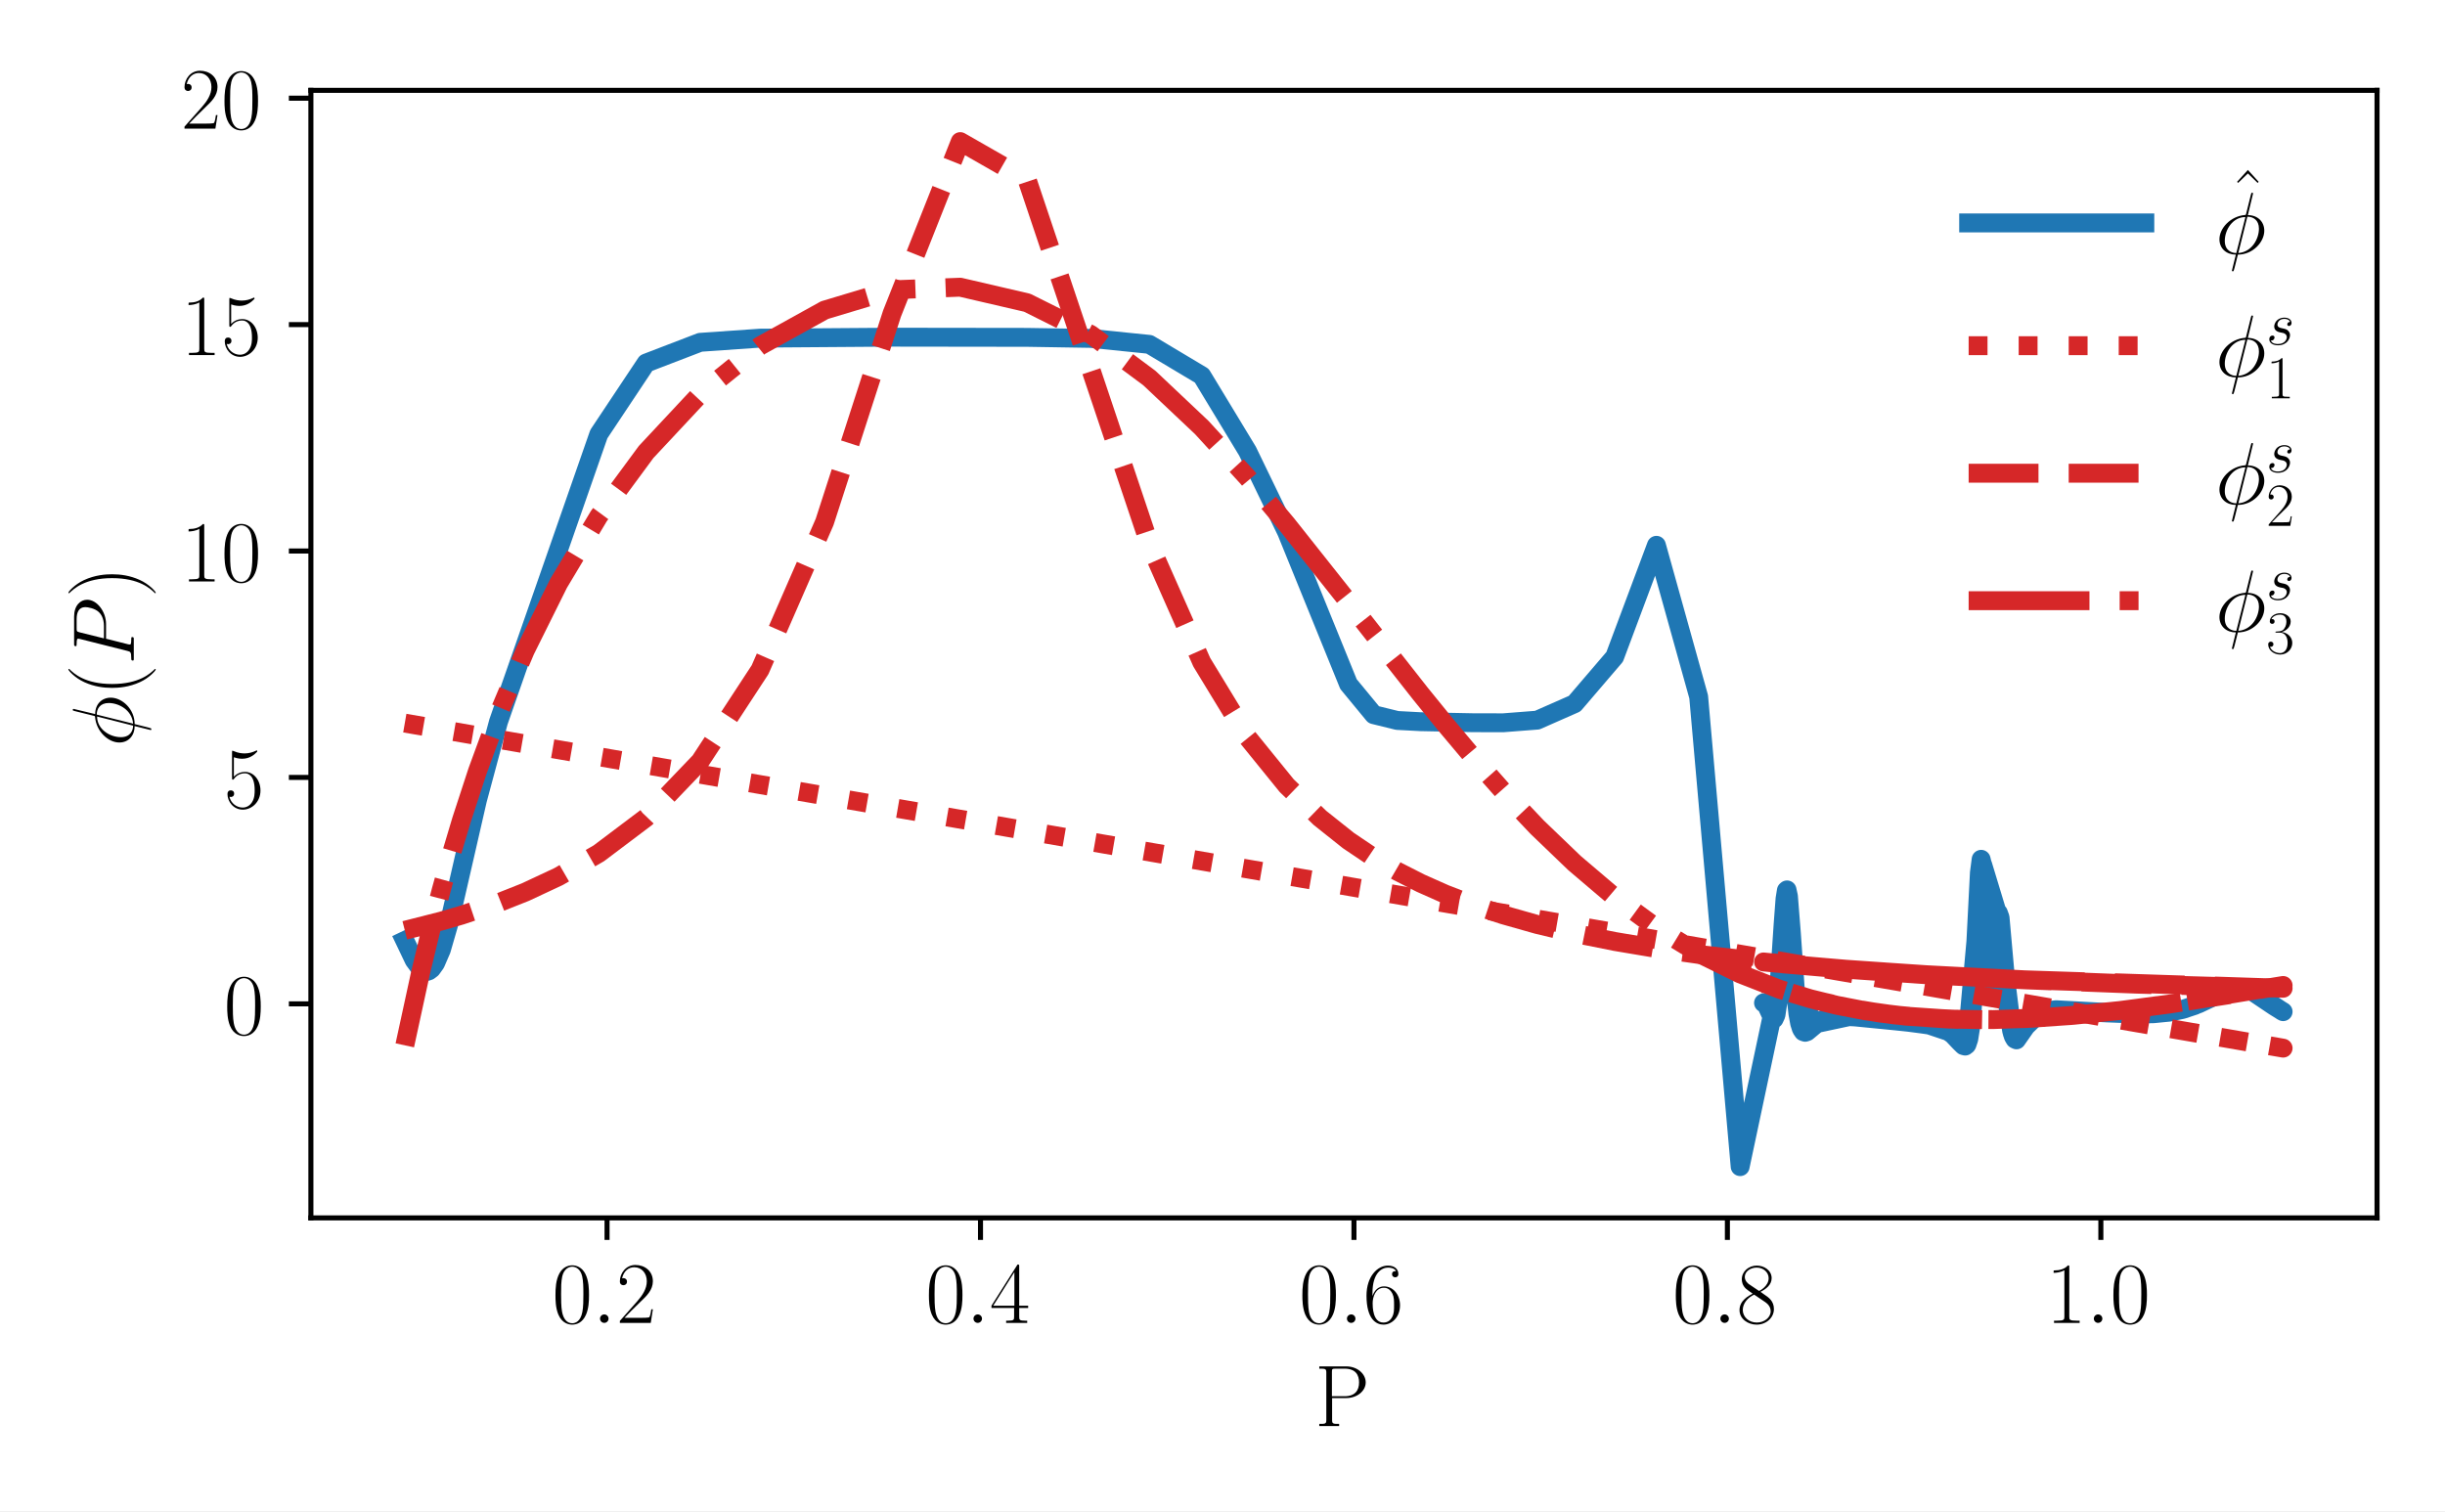
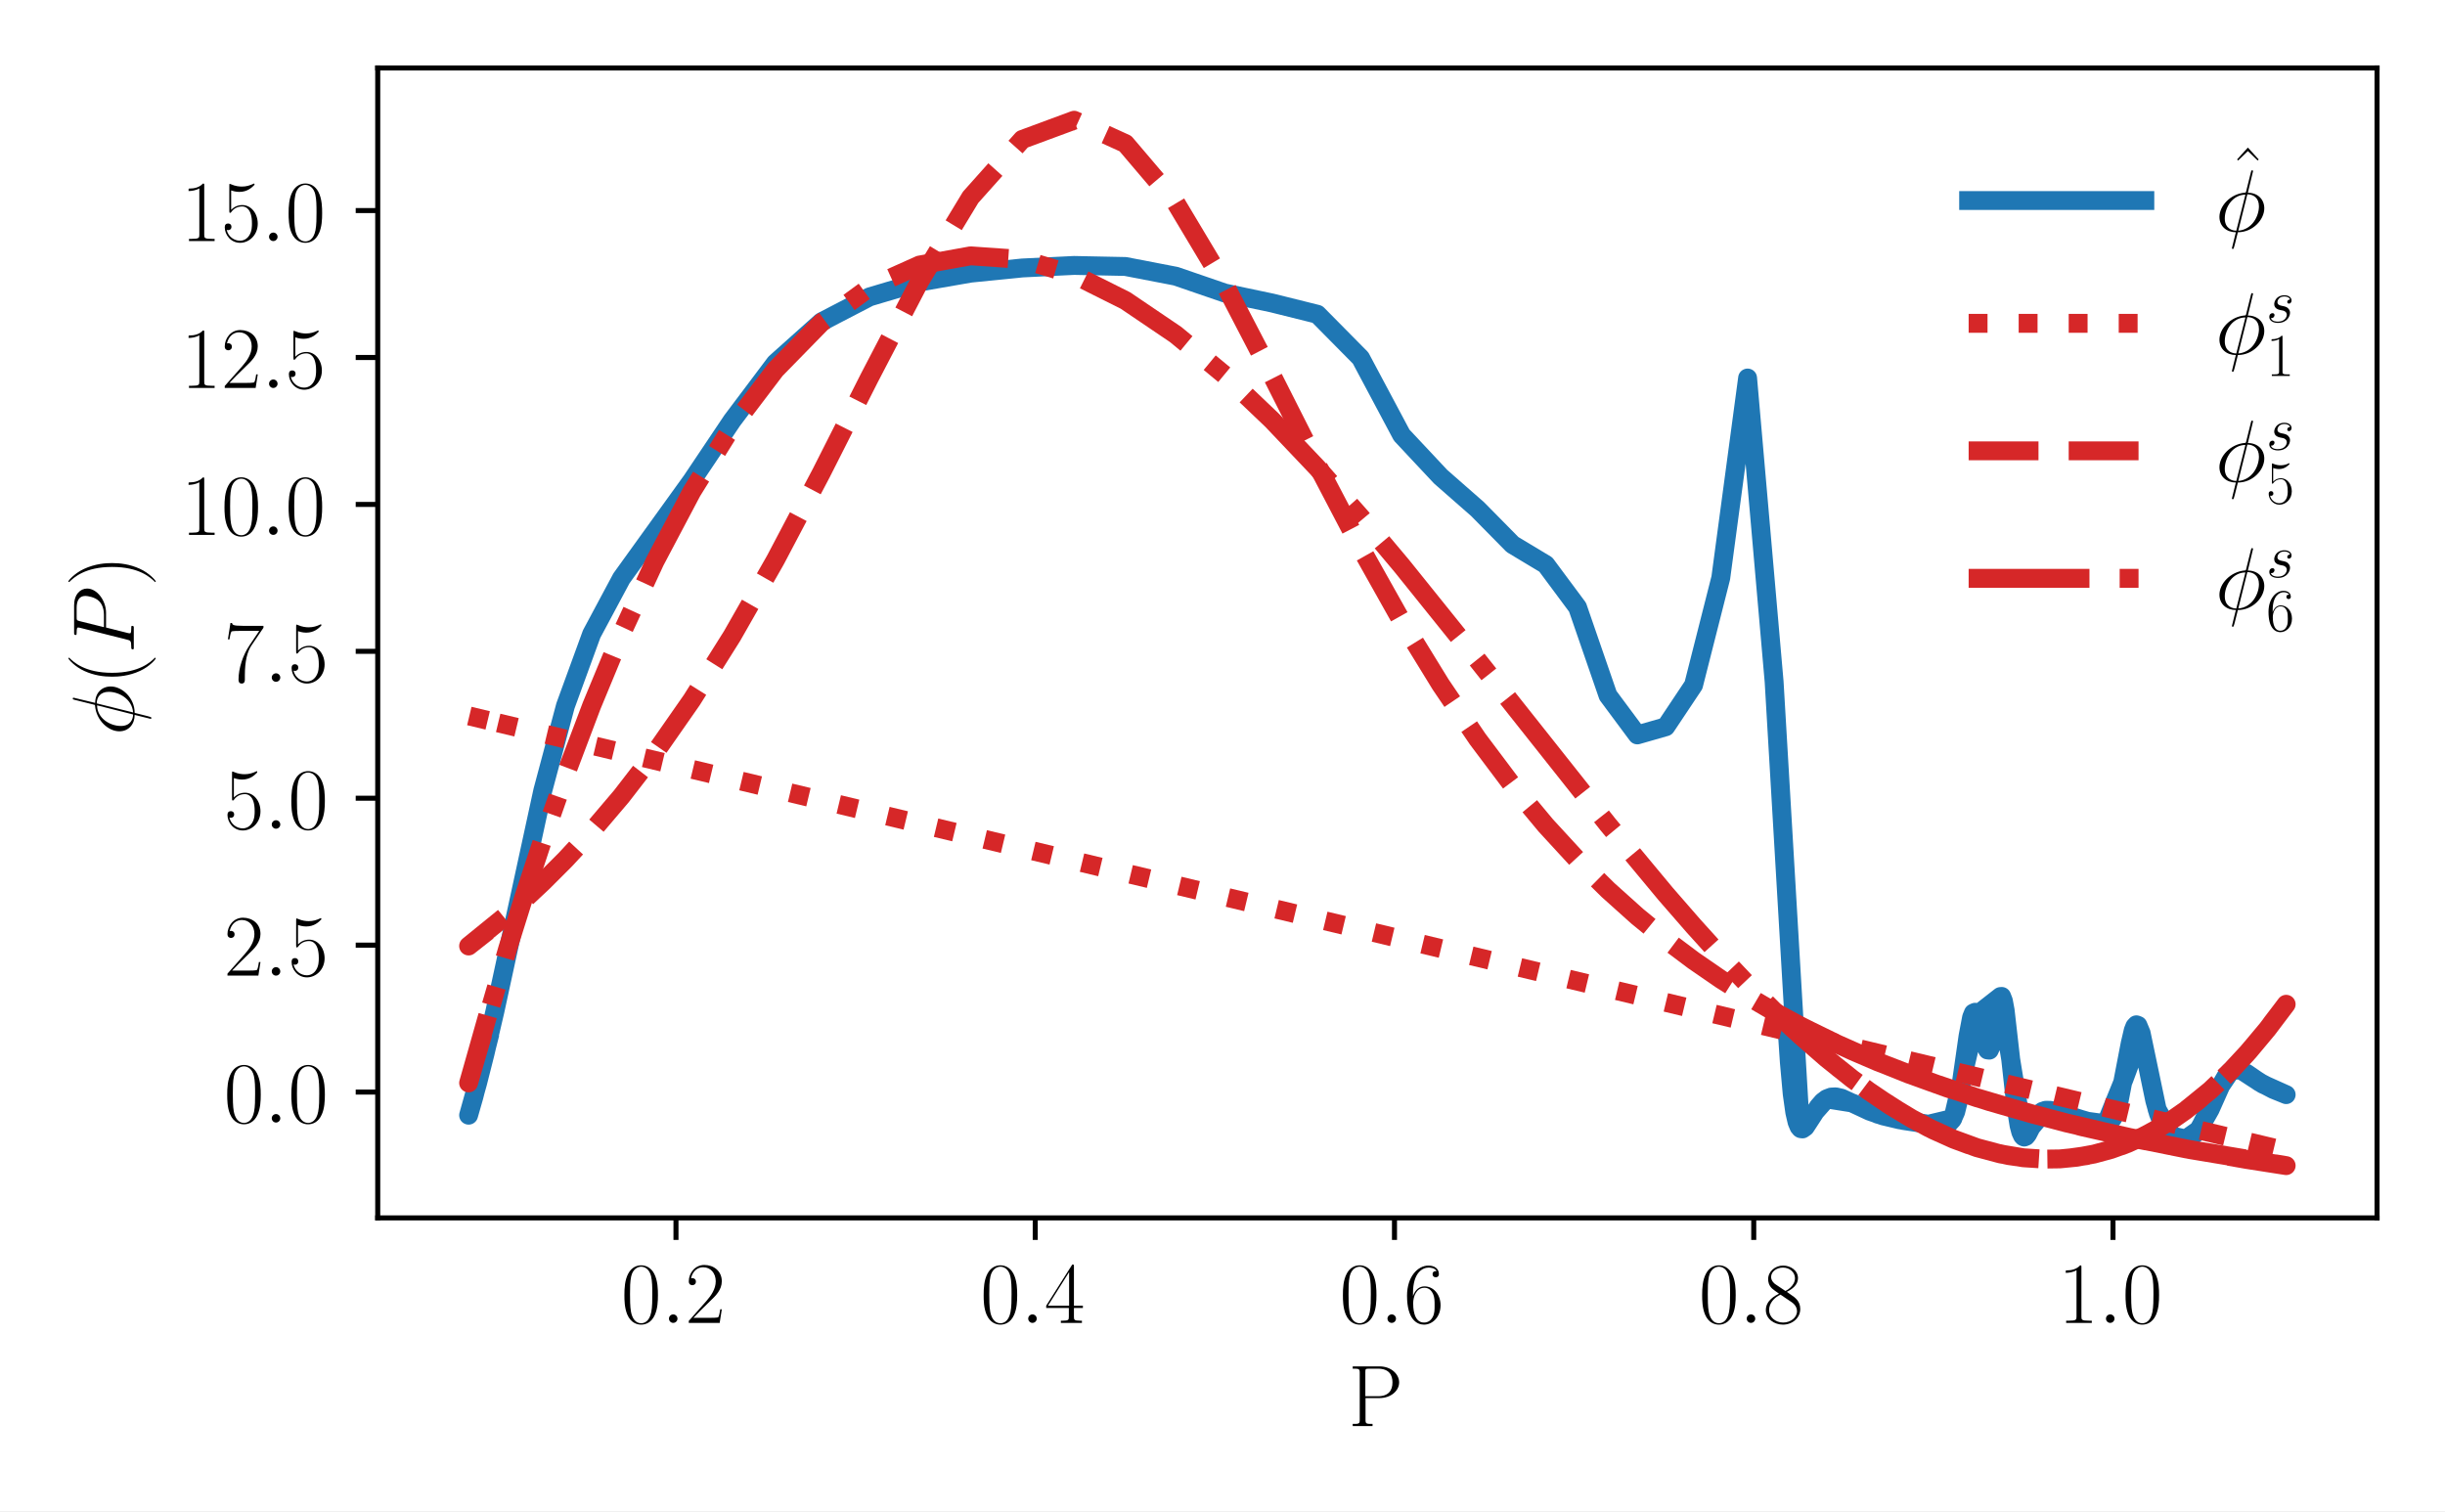
<svg xmlns="http://www.w3.org/2000/svg" xmlns:xlink="http://www.w3.org/1999/xlink" width="388.543pt" height="240.133pt" viewBox="0 0 388.543 240.133" version="1.1">
  <defs>
    <style type="text/css">*{stroke-linejoin: round; stroke-linecap: butt}</style>
  </defs>
  <g id="figure_1">
    <g id="patch_1">
      <path d="M 0 240.133  L 388.543 240.133  L 388.543 0  L 0 0  z " style="fill: #ffffff" />
    </g>
    <g id="axes_1">
      <g id="patch_2">
-         <path d="M 49.405 193.537  L 377.743 193.537  L 377.743 14.357  L 49.405 14.357  z " style="fill: #ffffff" />
+         <path d="M 60.027 193.537  L 377.743 193.537  L 377.743 10.8  L 60.027 10.8  z " style="fill: #ffffff" />
      </g>
      <g id="matplotlib.axis_1">
        <g id="xtick_1">
          <g id="line2d_1">
            <defs>
-               <path id="m8e8a5b6ba3" d="M 0 0  L 0 3.5  " style="stroke: #000000; stroke-width: 0.8" />
-             </defs>
-             <g>
-               <use xlink:href="#m8e8a5b6ba3" x="96.468" y="193.537" style="stroke: #000000; stroke-width: 0.8" />
+               <path id="m6911bd516a" d="M 0 0  L 0 3.5  " style="stroke: #000000; stroke-width: 0.8" />
+             </defs>
+             <g>
+               <use xlink:href="#m6911bd516a" x="107.422" y="193.537" style="stroke: #000000; stroke-width: 0.8" />
            </g>
          </g>
          <g id="text_1">
-             <g transform="translate(87.74264 210.2228) scale(0.14 -0.14)">
+             <g transform="translate(98.69643 210.2228) scale(0.14 -0.14)">
              <defs>
                <path id="CMR17-30" d="M 2688 2025  C 2688 2416 2682 3080 2413 3591  C 2176 4039 1798 4198 1466 4198  C 1158 4198 768 4058 525 3597  C 269 3118 243 2524 243 2025  C 243 1661 250 1106 448 619  C 723 -39 1216 -128 1466 -128  C 1760 -128 2208 -7 2470 600  C 2662 1042 2688 1559 2688 2025  z M 1466 -26  C 1056 -26 813 325 723 812  C 653 1188 653 1738 653 2096  C 653 2588 653 2997 736 3387  C 858 3929 1216 4096 1466 4096  C 1728 4096 2067 3923 2189 3400  C 2272 3036 2278 2607 2278 2096  C 2278 1680 2278 1169 2202 792  C 2067 95 1690 -26 1466 -26  z " transform="scale(0.015625)" />
                <path id="CMMI12-3a" d="M 1178 307  C 1178 492 1024 619 870 619  C 685 619 557 466 557 313  C 557 128 710 0 864 0  C 1050 0 1178 153 1178 307  z " transform="scale(0.015625)" />
                <path id="CMR17-32" d="M 2669 989  L 2554 989  C 2490 536 2438 459 2413 420  C 2381 369 1920 369 1830 369  L 602 369  C 832 619 1280 1072 1824 1597  C 2214 1967 2669 2402 2669 3035  C 2669 3790 2067 4224 1395 4224  C 691 4224 262 3604 262 3030  C 262 2780 448 2748 525 2748  C 589 2748 781 2787 781 3010  C 781 3207 614 3264 525 3264  C 486 3264 448 3258 422 3245  C 544 3790 915 4058 1306 4058  C 1862 4058 2227 3617 2227 3035  C 2227 2479 1901 2000 1536 1584  L 262 146  L 262 0  L 2515 0  L 2669 989  z " transform="scale(0.015625)" />
              </defs>
              <use xlink:href="#CMR17-30" transform="scale(0.996264)" />
              <use xlink:href="#CMMI12-3a" transform="translate(45.69048 0) scale(0.996264)" />
              <use xlink:href="#CMR17-32" transform="translate(72.78765 0) scale(0.996264)" />
            </g>
          </g>
        </g>
        <g id="xtick_2">
          <g id="line2d_2">
            <g>
-               <use xlink:href="#m8e8a5b6ba3" x="155.814" y="193.537" style="stroke: #000000; stroke-width: 0.8" />
+               <use xlink:href="#m6911bd516a" x="164.512" y="193.537" style="stroke: #000000; stroke-width: 0.8" />
            </g>
          </g>
          <g id="text_2">
-             <g transform="translate(147.089 210.2228) scale(0.14 -0.14)">
+             <g transform="translate(155.7865 210.2228) scale(0.14 -0.14)">
              <defs>
                <path id="CMR17-34" d="M 2150 4122  C 2150 4256 2144 4256 2029 4256  L 128 1254  L 128 1088  L 1779 1088  L 1779 457  C 1779 224 1766 160 1318 160  L 1197 160  L 1197 0  C 1402 0 1747 0 1965 0  C 2182 0 2528 0 2733 0  L 2733 160  L 2611 160  C 2163 160 2150 224 2150 457  L 2150 1088  L 2803 1088  L 2803 1254  L 2150 1254  L 2150 4122  z M 1798 3703  L 1798 1254  L 256 1254  L 1798 3703  z " transform="scale(0.015625)" />
              </defs>
              <use xlink:href="#CMR17-30" transform="scale(0.996264)" />
              <use xlink:href="#CMMI12-3a" transform="translate(45.69048 0) scale(0.996264)" />
              <use xlink:href="#CMR17-34" transform="translate(72.78765 0) scale(0.996264)" />
            </g>
          </g>
        </g>
        <g id="xtick_3">
          <g id="line2d_3">
            <g>
-               <use xlink:href="#m8e8a5b6ba3" x="215.161" y="193.537" style="stroke: #000000; stroke-width: 0.8" />
+               <use xlink:href="#m6911bd516a" x="221.602" y="193.537" style="stroke: #000000; stroke-width: 0.8" />
            </g>
          </g>
          <g id="text_3">
-             <g transform="translate(206.4354 210.2228) scale(0.14 -0.14)">
+             <g transform="translate(212.8765 210.2228) scale(0.14 -0.14)">
              <defs>
                <path id="CMR17-36" d="M 678 2176  C 678 3690 1395 4032 1811 4032  C 1946 4032 2272 4009 2400 3776  C 2298 3776 2106 3776 2106 3553  C 2106 3381 2246 3323 2336 3323  C 2394 3323 2566 3348 2566 3560  C 2566 3954 2246 4179 1805 4179  C 1043 4179 243 3390 243 1984  C 243 253 966 -128 1478 -128  C 2099 -128 2688 427 2688 1283  C 2688 2081 2170 2662 1517 2662  C 1126 2662 838 2407 678 1960  L 678 2176  z M 1478 25  C 691 25 691 1200 691 1436  C 691 1896 909 2560 1504 2560  C 1613 2560 1926 2560 2138 2120  C 2253 1870 2253 1609 2253 1289  C 2253 944 2253 690 2118 434  C 1978 171 1773 25 1478 25  z " transform="scale(0.015625)" />
              </defs>
              <use xlink:href="#CMR17-30" transform="scale(0.996264)" />
              <use xlink:href="#CMMI12-3a" transform="translate(45.69048 0) scale(0.996264)" />
              <use xlink:href="#CMR17-36" transform="translate(72.78765 0) scale(0.996264)" />
            </g>
          </g>
        </g>
        <g id="xtick_4">
          <g id="line2d_4">
            <g>
-               <use xlink:href="#m8e8a5b6ba3" x="274.507" y="193.537" style="stroke: #000000; stroke-width: 0.8" />
+               <use xlink:href="#m6911bd516a" x="278.692" y="193.537" style="stroke: #000000; stroke-width: 0.8" />
            </g>
          </g>
          <g id="text_4">
-             <g transform="translate(265.7817 210.2228) scale(0.14 -0.14)">
+             <g transform="translate(269.9665 210.2228) scale(0.14 -0.14)">
              <defs>
                <path id="CMR17-38" d="M 1741 2264  C 2144 2467 2554 2773 2554 3263  C 2554 3841 1990 4179 1472 4179  C 890 4179 378 3759 378 3180  C 378 3021 416 2747 666 2505  C 730 2442 998 2251 1171 2130  C 883 1983 211 1634 211 934  C 211 279 838 -128 1459 -128  C 2144 -128 2720 362 2720 1010  C 2720 1590 2330 1857 2074 2029  L 1741 2264  z M 902 2822  C 851 2854 595 3051 595 3351  C 595 3739 998 4032 1459 4032  C 1965 4032 2336 3676 2336 3262  C 2336 2669 1670 2331 1638 2331  C 1632 2331 1626 2331 1574 2370  L 902 2822  z M 2080 1519  C 2176 1449 2483 1240 2483 851  C 2483 381 2010 25 1472 25  C 890 25 448 438 448 940  C 448 1443 838 1862 1280 2060  L 2080 1519  z " transform="scale(0.015625)" />
              </defs>
              <use xlink:href="#CMR17-30" transform="scale(0.996264)" />
              <use xlink:href="#CMMI12-3a" transform="translate(45.69048 0) scale(0.996264)" />
              <use xlink:href="#CMR17-38" transform="translate(72.78765 0) scale(0.996264)" />
            </g>
          </g>
        </g>
        <g id="xtick_5">
          <g id="line2d_5">
            <g>
-               <use xlink:href="#m8e8a5b6ba3" x="333.853" y="193.537" style="stroke: #000000; stroke-width: 0.8" />
+               <use xlink:href="#m6911bd516a" x="335.782" y="193.537" style="stroke: #000000; stroke-width: 0.8" />
            </g>
          </g>
          <g id="text_5">
-             <g transform="translate(325.1281 210.2228) scale(0.14 -0.14)">
+             <g transform="translate(327.0566 210.2228) scale(0.14 -0.14)">
              <defs>
                <path id="CMR17-31" d="M 1702 4058  C 1702 4192 1696 4192 1606 4192  C 1357 3916 979 3827 621 3827  C 602 3827 570 3827 563 3808  C 557 3795 557 3782 557 3648  C 755 3648 1088 3686 1344 3839  L 1344 461  C 1344 236 1331 160 781 160  L 589 160  L 589 0  C 896 0 1216 0 1523 0  C 1830 0 2150 0 2458 0  L 2458 160  L 2266 160  C 1715 160 1702 230 1702 458  L 1702 4058  z " transform="scale(0.015625)" />
              </defs>
              <use xlink:href="#CMR17-31" transform="scale(0.996264)" />
              <use xlink:href="#CMMI12-3a" transform="translate(45.69048 0) scale(0.996264)" />
              <use xlink:href="#CMR17-30" transform="translate(72.78765 0) scale(0.996264)" />
            </g>
          </g>
        </g>
        <g id="text_6">
-           <g transform="translate(208.9279 226.6207) scale(0.14 -0.14)">
+           <g transform="translate(214.2389 226.6207) scale(0.14 -0.14)">
            <defs>
              <path id="CMR17-50" d="M 1267 2042  L 2291 2042  C 3117 2042 3718 2578 3718 3184  C 3718 3791 3130 4352 2291 4352  L 333 4352  L 333 4186  C 774 4186 845 4186 845 3899  L 845 446  C 845 160 774 160 333 160  L 333 0  C 518 0 858 0 1056 0  C 1254 0 1594 0 1779 0  L 1779 160  C 1338 160 1267 160 1267 446  L 1267 2042  z M 1254 2176  L 1254 3938  C 1254 4155 1267 4186 1523 4186  L 2170 4186  C 2995 4186 3232 3714 3232 3184  C 3232 2604 2950 2176 2170 2176  L 1254 2176  z " transform="scale(0.015625)" />
            </defs>
            <use xlink:href="#CMR17-50" transform="scale(0.996264)" />
          </g>
        </g>
      </g>
      <g id="matplotlib.axis_2">
        <g id="ytick_1">
          <g id="line2d_6">
            <defs>
-               <path id="m8058348aa9" d="M 0 0  L -3.5 0  " style="stroke: #000000; stroke-width: 0.8" />
-             </defs>
-             <g>
-               <use xlink:href="#m8058348aa9" x="49.405" y="159.522" style="stroke: #000000; stroke-width: 0.8" />
+               <path id="m5e7c0985a4" d="M 0 0  L -3.5 0  " style="stroke: #000000; stroke-width: 0.8" />
+             </defs>
+             <g>
+               <use xlink:href="#m5e7c0985a4" x="60.027" y="173.542" style="stroke: #000000; stroke-width: 0.8" />
            </g>
          </g>
          <g id="text_7">
-             <g transform="translate(35.57619 164.3648) scale(0.14 -0.14)">
-               <use xlink:href="#CMR17-30" transform="scale(0.996264)" />
+             <g transform="translate(35.57619 178.3853) scale(0.14 -0.14)">
+               <use xlink:href="#CMR17-30" transform="scale(0.996264)" />
+               <use xlink:href="#CMMI12-3a" transform="translate(45.69048 0) scale(0.996264)" />
+               <use xlink:href="#CMR17-30" transform="translate(72.78765 0) scale(0.996264)" />
            </g>
          </g>
        </g>
        <g id="ytick_2">
          <g id="line2d_7">
            <g>
-               <use xlink:href="#m8058348aa9" x="49.405" y="123.542" style="stroke: #000000; stroke-width: 0.8" />
+               <use xlink:href="#m5e7c0985a4" x="60.027" y="150.196" style="stroke: #000000; stroke-width: 0.8" />
            </g>
          </g>
          <g id="text_8">
-             <g transform="translate(35.57619 128.3852) scale(0.14 -0.14)">
+             <g transform="translate(35.57619 155.0389) scale(0.14 -0.14)">
              <defs>
                <path id="CMR17-35" d="M 730 3692  C 794 3666 1056 3584 1325 3584  C 1920 3584 2246 3911 2432 4100  C 2432 4157 2432 4192 2394 4192  C 2387 4192 2374 4192 2323 4163  C 2099 4058 1837 3973 1517 3973  C 1325 3973 1037 3999 723 4139  C 653 4171 640 4171 634 4171  C 602 4171 595 4164 595 4037  L 595 2203  C 595 2089 595 2057 659 2057  C 691 2057 704 2070 736 2114  C 941 2401 1222 2522 1542 2522  C 1766 2522 2246 2382 2246 1289  C 2246 1085 2246 715 2054 421  C 1894 159 1645 25 1370 25  C 947 25 518 320 403 814  C 429 807 480 795 506 795  C 589 795 749 840 749 1038  C 749 1210 627 1280 506 1280  C 358 1280 262 1190 262 1011  C 262 454 704 -128 1382 -128  C 2042 -128 2669 440 2669 1264  C 2669 2030 2170 2624 1549 2624  C 1222 2624 947 2503 730 2274  L 730 3692  z " transform="scale(0.015625)" />
              </defs>
-               <use xlink:href="#CMR17-35" transform="scale(0.996264)" />
+               <use xlink:href="#CMR17-32" transform="scale(0.996264)" />
+               <use xlink:href="#CMMI12-3a" transform="translate(45.69048 0) scale(0.996264)" />
+               <use xlink:href="#CMR17-35" transform="translate(72.78765 0) scale(0.996264)" />
            </g>
          </g>
        </g>
        <g id="ytick_3">
          <g id="line2d_8">
            <g>
-               <use xlink:href="#m8058348aa9" x="49.405" y="87.563" style="stroke: #000000; stroke-width: 0.8" />
+               <use xlink:href="#m5e7c0985a4" x="60.027" y="126.85" style="stroke: #000000; stroke-width: 0.8" />
            </g>
          </g>
          <g id="text_9">
-             <g transform="translate(28.7477 92.40546) scale(0.14 -0.14)">
+             <g transform="translate(35.57619 131.6925) scale(0.14 -0.14)">
+               <use xlink:href="#CMR17-35" transform="scale(0.996264)" />
+               <use xlink:href="#CMMI12-3a" transform="translate(45.69048 0) scale(0.996264)" />
+               <use xlink:href="#CMR17-30" transform="translate(72.78765 0) scale(0.996264)" />
+             </g>
+           </g>
+         </g>
+         <g id="ytick_4">
+           <g id="line2d_9">
+             <g>
+               <use xlink:href="#m5e7c0985a4" x="60.027" y="103.503" style="stroke: #000000; stroke-width: 0.8" />
+             </g>
+           </g>
+           <g id="text_10">
+             <g transform="translate(35.57619 108.346) scale(0.14 -0.14)">
+               <defs>
+                 <path id="CMR17-37" d="M 2886 3941  L 2886 4081  L 1382 4081  C 634 4081 621 4165 595 4288  L 480 4288  L 294 3094  L 410 3094  C 429 3215 474 3540 550 3661  C 589 3712 1062 3712 1171 3712  L 2579 3712  L 1869 2661  C 1395 1954 1069 999 1069 165  C 1069 89 1069 -128 1299 -128  C 1530 -128 1530 89 1530 171  L 1530 465  C 1530 1508 1709 2196 2003 2636  L 2886 3941  z " transform="scale(0.015625)" />
+               </defs>
+               <use xlink:href="#CMR17-37" transform="scale(0.996264)" />
+               <use xlink:href="#CMMI12-3a" transform="translate(45.69048 0) scale(0.996264)" />
+               <use xlink:href="#CMR17-35" transform="translate(72.78765 0) scale(0.996264)" />
+             </g>
+           </g>
+         </g>
+         <g id="ytick_5">
+           <g id="line2d_10">
+             <g>
+               <use xlink:href="#m5e7c0985a4" x="60.027" y="80.157" style="stroke: #000000; stroke-width: 0.8" />
+             </g>
+           </g>
+           <g id="text_11">
+             <g transform="translate(28.7477 84.99961) scale(0.14 -0.14)">
              <use xlink:href="#CMR17-31" transform="scale(0.996264)" />
              <use xlink:href="#CMR17-30" transform="translate(45.69048 0) scale(0.996264)" />
-             </g>
-           </g>
-         </g>
-         <g id="ytick_4">
-           <g id="line2d_9">
-             <g>
-               <use xlink:href="#m8058348aa9" x="49.405" y="51.583" style="stroke: #000000; stroke-width: 0.8" />
-             </g>
-           </g>
-           <g id="text_10">
-             <g transform="translate(28.7477 56.42577) scale(0.14 -0.14)">
+               <use xlink:href="#CMMI12-3a" transform="translate(91.38095 0) scale(0.996264)" />
+               <use xlink:href="#CMR17-30" transform="translate(118.4781 0) scale(0.996264)" />
+             </g>
+           </g>
+         </g>
+         <g id="ytick_6">
+           <g id="line2d_11">
+             <g>
+               <use xlink:href="#m5e7c0985a4" x="60.027" y="56.81" style="stroke: #000000; stroke-width: 0.8" />
+             </g>
+           </g>
+           <g id="text_12">
+             <g transform="translate(28.7477 61.65317) scale(0.14 -0.14)">
+               <use xlink:href="#CMR17-31" transform="scale(0.996264)" />
+               <use xlink:href="#CMR17-32" transform="translate(45.69048 0) scale(0.996264)" />
+               <use xlink:href="#CMMI12-3a" transform="translate(91.38095 0) scale(0.996264)" />
+               <use xlink:href="#CMR17-35" transform="translate(118.4781 0) scale(0.996264)" />
+             </g>
+           </g>
+         </g>
+         <g id="ytick_7">
+           <g id="line2d_12">
+             <g>
+               <use xlink:href="#m5e7c0985a4" x="60.027" y="33.464" style="stroke: #000000; stroke-width: 0.8" />
+             </g>
+           </g>
+           <g id="text_13">
+             <g transform="translate(28.7477 38.30674) scale(0.14 -0.14)">
              <use xlink:href="#CMR17-31" transform="scale(0.996264)" />
              <use xlink:href="#CMR17-35" transform="translate(45.69048 0) scale(0.996264)" />
-             </g>
-           </g>
-         </g>
-         <g id="ytick_5">
-           <g id="line2d_10">
-             <g>
-               <use xlink:href="#m8058348aa9" x="49.405" y="15.603" style="stroke: #000000; stroke-width: 0.8" />
-             </g>
-           </g>
-           <g id="text_11">
-             <g transform="translate(28.7477 20.44608) scale(0.14 -0.14)">
-               <use xlink:href="#CMR17-32" transform="scale(0.996264)" />
-               <use xlink:href="#CMR17-30" transform="translate(45.69048 0) scale(0.996264)" />
-             </g>
-           </g>
-         </g>
-         <g id="text_12">
-           <g transform="translate(21.26077 118.6493) rotate(-90) scale(0.14 -0.14)">
+               <use xlink:href="#CMMI12-3a" transform="translate(91.38095 0) scale(0.996264)" />
+               <use xlink:href="#CMR17-30" transform="translate(118.4781 0) scale(0.996264)" />
+             </g>
+           </g>
+         </g>
+         <g id="text_14">
+           <g transform="translate(21.26077 116.8707) rotate(-90) scale(0.14 -0.14)">
            <defs>
              <path id="CMMI12-1e" d="M 2752 4390  C 2752 4448 2707 4448 2688 4448  C 2630 4448 2624 4435 2598 4326  L 2253 2939  C 2234 2856 2227 2849 2221 2843  C 2214 2830 2170 2824 2157 2824  C 1107 2734 301 1864 301 1057  C 301 361 832 -64 1498 -64  C 1446 -261 1402 -463 1350 -659  C 1261 -995 1210 -1204 1210 -1229  C 1210 -1241 1210 -1280 1274 -1280  C 1293 -1280 1318 -1280 1331 -1254  C 1344 -1241 1382 -1089 1408 -1008  L 1645 -64  C 2739 -64 3571 854 3571 1680  C 3571 2343 3085 2816 2374 2816  L 2752 4390  z M 2336 2701  C 2758 2701 3181 2463 3181 1828  C 3181 1097 2675 128 1677 50  L 2336 2701  z M 1530 50  C 1216 50 691 220 691 938  C 691 1761 1274 2676 2195 2676  L 1530 50  z " transform="scale(0.015625)" />
              <path id="CMR17-28" d="M 1958 -1561  C 1958 -1555 1958 -1542 1939 -1523  C 1645 -1224 858 -407 858 1581  C 858 3569 1632 4379 1946 4697  C 1946 4704 1958 4717 1958 4736  C 1958 4755 1939 4768 1914 4768  C 1843 4768 1299 4296 986 3594  C 666 2887 576 2199 576 1588  C 576 1128 621 351 1005 -471  C 1312 -1135 1837 -1600 1914 -1600  C 1946 -1600 1958 -1587 1958 -1561  z " transform="scale(0.015625)" />
              <path id="CMMI12-50" d="M 1894 2023  L 2970 2023  C 3853 2023 4736 2673 4736 3401  C 4736 3898 4314 4352 3507 4352  L 1530 4352  C 1408 4352 1350 4352 1350 4231  C 1350 4167 1408 4167 1504 4167  C 1894 4167 1894 4116 1894 4046  C 1894 4034 1894 3995 1869 3899  L 1005 472  C 947 249 934 185 486 185  C 365 185 301 185 301 70  C 301 0 358 0 397 0  C 518 0 646 0 768 0  L 1517 0  C 1638 0 1773 0 1894 0  C 1946 0 2016 0 2016 121  C 2016 185 1958 185 1862 185  C 1478 185 1472 230 1472 293  C 1472 325 1478 369 1485 401  L 1894 2023  z M 2355 3930  C 2413 4167 2438 4167 2688 4167  L 3322 4167  C 3802 4167 4198 4013 4198 3535  C 4198 3369 4115 2827 3821 2534  C 3712 2419 3405 2176 2822 2176  L 1920 2176  L 2355 3930  z " transform="scale(0.015625)" />
              <path id="CMR17-29" d="M 1683 1581  C 1683 2040 1638 2817 1254 3639  C 947 4303 422 4768 346 4768  C 326 4768 301 4761 301 4729  C 301 4717 307 4710 314 4697  C 621 4378 1402 3568 1402 1584  C 1402 -407 627 -1217 314 -1537  C 307 -1549 301 -1556 301 -1568  C 301 -1600 326 -1600 346 -1600  C 416 -1600 960 -1128 1274 -426  C 1594 281 1683 969 1683 1581  z " transform="scale(0.015625)" />
            </defs>
            <use xlink:href="#CMMI12-1e" transform="scale(0.996264)" />
            <use xlink:href="#CMR17-28" transform="translate(57.73418 0) scale(0.996264)" />
            <use xlink:href="#CMMI12-50" transform="translate(93.01495 0) scale(0.996264)" />
            <use xlink:href="#CMR17-29" transform="translate(169.4408 0) scale(0.996264)" />
          </g>
        </g>
      </g>
-       <g id="line2d_11">
-         <path d="M 64.329 149.467  L 65.819 152.59  L 66.809 153.929  L 67.418 154.324  L 67.88 154.363  L 68.17 154.264  L 68.586 153.947  L 69.208 153.079  L 70.132 150.939  L 71.468 146.331  L 75.876 127.114  L 79.212 114.708  L 95.163 68.981  L 102.677 57.695  L 111.26 54.4  L 120.784 53.736  L 141.752 53.583  L 163.23 53.612  L 173.336 53.775  L 182.645 54.723  L 190.978 59.701  L 198.249 71.7  L 204.475 84.566  L 214.295 108.716  L 218.301 113.572  L 222.037 114.489  L 225.757 114.685  L 234.025 114.847  L 238.874 114.859  L 244.285 114.44  L 250.225 111.822  L 256.593 104.382  L 263.229 86.655  L 269.941 110.723  L 276.534 185.392  L 282.827 155.725  L 288.676 162.656  L 293.986 161.524  L 302.878 162.398  L 306.512 162.874  L 309.695 163.942  L 312.52 166.064  L 315.082 137.437  L 317.474 145.327  L 319.778 164.204  L 322.059 162.987  L 324.368 160.753  L 326.737 160.454  L 339.524 161.142  L 342.127 161.096  L 344.667 160.855  L 347.113 160.335  L 349.432 159.503  L 353.582 157.541  L 355.377 157.054  L 356.969 157.17  L 358.354 157.758  L 360.51 159.25  L 362.628 160.662  L 362.818 160.766  L 361.415 159.901  L 357.816 157.48  L 356.769 157.122  L 355.843 157.026  L 354.762 157.16  L 353.55 157.554  L 351.61 158.466  L 348.769 159.775  L 346.814 160.417  L 344.744 160.844  L 342.292 161.087  L 339.253 161.139  L 334.794 160.964  L 325.485 160.502  L 324.569 160.684  L 323.869 160.988  L 323.159 161.528  L 322.436 162.399  L 320.447 165.243  L 320.192 165.123  L 319.936 164.679  L 319.678 163.813  L 319.158 160.451  L 318.634 154.758  L 317.837 145.811  L 317.569 145.072  L 317.3 146.546  L 316.486 156.457  L 316.212 155.936  L 315.938 152.458  L 315.109 137.679  L 314.83 136.552  L 314.551 138.692  L 313.991 149.67  L 313.428 160.219  L 313.146 163.33  L 312.863 165.12  L 312.579 165.971  L 312.295 166.233  L 312.01 166.159  L 311.44 165.598  L 310.296 164.391  L 309.437 163.787  L 308.291 163.293  L 306.863 162.938  L 304.041 162.531  L 295.693 161.654  L 292.531 161.481  L 291.087 161.591  L 289.923 161.913  L 289.008 162.41  L 287.975 163.27  L 287.17 163.941  L 286.861 164.044  L 286.561 163.935  L 286.268 163.499  L 285.984 162.592  L 285.707 161.063  L 285.306 157.37  L 284.677 148.32  L 284.208 142.428  L 283.985 141.416  L 283.876 141.509  L 283.664 142.825  L 283.36 146.865  L 282.543 159.154  L 282.226 161.289  L 281.935 161.917  L 281.734 161.837  L 281.43 161.263  L 280.586 159.441  L 280.321 159.339  L 280.247 159.373  L 280.527 159.39  L 280.642 159.504  L 280.642 159.504  " clip-path="url(#p665c671b36)" style="fill: none; stroke: #1f77b4; stroke-width: 3; stroke-linecap: square" />
-       </g>
-       <g id="line2d_12">
-         <path d="M 64.329 114.913  L 362.818 166.561  L 280.642 152.342  " clip-path="url(#p665c671b36)" style="fill: none; stroke-dasharray: 3,4.95; stroke-dashoffset: 0; stroke: #d62728; stroke-width: 3" />
-       </g>
      <g id="line2d_13">
-         <path d="M 64.329 147.843  L 70.132 146.368  L 73.339 145.435  L 79.212 143.461  L 83.474 141.771  L 88.767 139.295  L 95.163 135.6  L 102.677 129.937  L 111.26 120.982  L 120.784 106.427  L 131.04 82.952  L 141.752 49.836  L 152.596 22.502  L 163.23 28.59  L 182.645 86.421  L 190.978 105.239  L 198.249 117.176  L 204.475 124.85  L 209.764 129.978  L 214.295 133.583  L 218.301 136.281  L 222.037 138.456  L 225.757 140.347  L 229.692 142.096  L 234.025 143.769  L 238.874 145.38  L 244.285 146.912  L 250.225 148.331  L 256.593 149.608  L 263.229 150.724  L 269.941 151.675  L 282.827 153.121  L 293.986 154.077  L 306.512 154.918  L 322.059 155.718  L 339.524 156.393  L 362.818 157.047  L 321.453 155.691  L 305.727 154.871  L 292.531 153.965  L 281.374 152.978  L 280.247 152.865  L 280.642 152.905  " clip-path="url(#p665c671b36)" style="fill: none; stroke-dasharray: 11.1,4.8; stroke-dashoffset: 0; stroke: #d62728; stroke-width: 3" />
+         <path d="M 77.5 165.687  L 75.305 174.3  L 74.468 177.217  L 75.906 172.073  L 77.074 167.459  L 78.655 160.674  L 86.259 125.63  L 89.855 112.17  L 94.019 100.756  L 98.76 91.9  L 109.945 76.378  L 116.344 66.837  L 123.224 57.69  L 130.53 51.151  L 138.189 47.176  L 146.123 44.817  L 154.244 43.407  L 162.463 42.584  L 170.692 42.181  L 178.844 42.347  L 186.845 43.891  L 194.629 46.565  L 202.141 48.146  L 209.346 49.94  L 216.218 56.893  L 222.748 69.149  L 228.938 75.756  L 234.802 80.897  L 240.363 86.537  L 245.65 89.716  L 250.694 96.503  L 255.531 110.511  L 260.194 116.786  L 264.717 115.489  L 269.129 108.874  L 273.455 91.829  L 277.717 60.071  L 281.932 108.339  L 286.108 179.319  L 290.25 174.628  L 294.363 175.279  L 298.437 177.075  L 302.467 178.059  L 306.442 178.661  L 310.349 177.73  L 314.176 161.274  L 317.906 158.359  L 321.527 180.627  L 325.024 176.453  L 328.383 177.149  L 331.595 178.164  L 334.648 178.582  L 337.536 171.487  L 340.253 164.151  L 342.796 176.293  L 345.164 180.515  L 347.356 181.002  L 349.375 179.571  L 351.224 176.299  L 352.908 172.526  L 354.433 170.263  L 355.805 169.938  L 357.032 170.576  L 359.083 171.983  L 361.267 173.127  L 363.301 173.951  L 359.616 172.298  L 358.115 171.344  L 356.152 170.062  L 355.356 169.882  L 354.958 169.956  L 354.56 170.166  L 353.766 171.016  L 352.978 172.384  L 349.553 179.338  L 348.827 180.171  L 348.116 180.704  L 347.42 180.987  L 346.74 181.063  L 346.076 180.961  L 345.428 180.685  L 344.796 180.212  L 344.18 179.486  L 343.578 178.423  L 342.992 176.92  L 342.42 174.888  L 341.587 170.891  L 340.26 164.175  L 339.748 162.945  L 339.496 162.854  L 339.246 163.129  L 338.999 163.751  L 338.51 165.841  L 336.621 175.647  L 336.162 176.933  L 335.705 177.764  L 335.252 178.262  L 334.574 178.602  L 333.899 178.664  L 332.77 178.486  L 330.245 177.748  L 325.864 176.446  L 325.098 176.439  L 324.582 176.605  L 324.061 176.993  L 323.536 177.674  L 322.741 179.214  L 322.206 180.25  L 321.937 180.587  L 321.668 180.692  L 321.397 180.481  L 321.125 179.884  L 320.853 178.853  L 320.306 175.459  L 319.48 167.893  L 318.648 160.567  L 318.37 159.061  L 318.091 158.342  L 317.812 158.522  L 317.532 159.567  L 316.41 166.262  L 316.128 166.879  L 315.847 166.85  L 315.565 166.289  L 315.002 164.222  L 314.438 162.006  L 314.156 161.231  L 313.874 160.859  L 313.593 160.99  L 313.311 161.682  L 312.748 164.639  L 311.347 174.415  L 310.789 176.679  L 310.233 177.925  L 309.68 178.528  L 309.129 178.779  L 308.308 178.854  L 306.689 178.694  L 301.833 177.941  L 299.258 177.331  L 297.094 176.577  L 294.924 175.563  L 292.653 174.512  L 291.714 174.301  L 290.983 174.34  L 290.299 174.6  L 289.661 175.078  L 288.954 175.891  L 288.011 177.361  L 286.882 179.094  L 286.447 179.4  L 286.186 179.368  L 285.888 179.055  L 285.572 178.299  L 285.216 176.765  L 284.804 173.835  L 284.349 168.784  L 284.092 164.956  L 284.092 164.956  " clip-path="url(#p901642f48a)" style="fill: none; stroke: #1f77b4; stroke-width: 3; stroke-linecap: square" />
      </g>
      <g id="line2d_14">
-         <path d="M 64.329 166.115  L 66.809 154.685  L 68.586 147.312  L 70.132 141.383  L 71.468 136.581  L 73.339 130.311  L 75.876 122.552  L 79.212 113.459  L 83.474 103.359  L 88.767 92.706  L 95.163 82.017  L 102.677 71.825  L 111.26 62.641  L 120.784 54.962  L 131.04 49.28  L 141.752 46.057  L 152.596 45.639  L 163.23 48.108  L 173.336 53.154  L 182.645 60.071  L 190.978 67.938  L 198.249 75.885  L 204.475 83.301  L 214.295 95.68  L 225.757 110.27  L 229.692 115.112  L 234.025 120.264  L 238.874 125.749  L 244.285 131.458  L 250.225 137.162  L 256.593 142.574  L 263.229 147.419  L 269.941 151.506  L 276.534 154.761  L 282.827 157.217  L 288.676 158.979  L 293.986 160.187  L 298.72 160.981  L 302.878 161.481  L 309.695 161.943  L 315.082 162.036  L 322.059 161.853  L 329.181 161.373  L 336.897 160.583  L 344.667 159.566  L 355.377 157.895  L 362.818 156.603  L 345.788 159.405  L 337.068 160.563  L 329.49 161.346  L 322.919 161.809  L 316.758 162.021  L 311.155 161.991  L 306.011 161.745  L 301.028 161.28  L 296.414 160.626  L 291.901 159.754  L 287.647 158.703  L 283.561 157.464  L 280.247 156.283  L 280.642 156.433  " clip-path="url(#p665c671b36)" style="fill: none; stroke-dasharray: 19.2,4.8,3,4.8; stroke-dashoffset: 0; stroke: #d62728; stroke-width: 3" />
+         <path d="M 77.5 114.479  L 74.468 113.753  L 363.301 182.887  L 284.092 163.928  " clip-path="url(#p901642f48a)" style="fill: none; stroke-dasharray: 3,4.95; stroke-dashoffset: 0; stroke: #d62728; stroke-width: 3" />
+       </g>
+       <g id="line2d_15">
+         <path d="M 77.5 147.943  L 74.468 150.329  L 80.689 145.275  L 83.213 143.04  L 86.259 140.189  L 89.855 136.595  L 94.019 132.103  L 98.76 126.527  L 104.073 119.648  L 109.945 111.23  L 116.344 101.055  L 123.224 88.992  L 130.53 75.129  L 138.189 59.989  L 146.123 44.754  L 154.244 31.353  L 162.463 22.152  L 170.692 19.106  L 178.844 22.816  L 186.845 32.225  L 194.629 45.238  L 202.141 59.68  L 209.346 73.933  L 216.218 87.069  L 222.748 98.7  L 228.938 108.778  L 234.802 117.425  L 240.363 124.826  L 245.65 131.177  L 250.694 136.66  L 255.531 141.43  L 260.194 145.615  L 264.717 149.322  L 269.129 152.633  L 273.455 155.613  L 277.717 158.315  L 281.932 160.778  L 286.108 163.032  L 290.25 165.101  L 294.363 167.005  L 298.437 168.755  L 306.442 171.846  L 314.176 174.452  L 321.527 176.634  L 328.383 178.447  L 337.536 180.58  L 347.356 182.56  L 357.032 184.252  L 363.301 185.231  L 348.116 182.702  L 339.246 180.946  L 330.942 179.074  L 323.272 177.115  L 316.128 175.058  L 309.404 172.885  L 303.315 170.69  L 297.513 168.369  L 292.019 165.937  L 286.732 163.354  L 284.092 161.966  L 284.092 161.966  " clip-path="url(#p901642f48a)" style="fill: none; stroke-dasharray: 11.1,4.8; stroke-dashoffset: 0; stroke: #d62728; stroke-width: 3" />
+       </g>
+       <g id="line2d_16">
+         <path d="M 77.5 161.39  L 74.468 172.092  L 80.689 150.708  L 83.213 142.661  L 86.259 133.422  L 89.855 123.167  L 94.019 112.153  L 98.76 100.708  L 104.073 89.219  L 109.945 78.108  L 116.344 67.813  L 123.224 58.751  L 130.53 51.28  L 138.189 45.68  L 146.123 42.12  L 154.244 40.656  L 162.463 41.228  L 170.692 43.674  L 178.844 47.752  L 186.845 53.17  L 194.629 59.613  L 202.141 66.77  L 209.346 74.36  L 216.218 82.139  L 222.748 89.91  L 234.802 104.897  L 255.531 131.032  L 264.717 142.082  L 269.129 147.151  L 273.455 151.932  L 277.717 156.43  L 281.932 160.645  L 286.108 164.566  L 290.25 168.179  L 294.363 171.469  L 298.437 174.411  L 302.467 176.988  L 306.442 179.183  L 310.349 180.982  L 314.176 182.38  L 317.906 183.377  L 321.527 183.982  L 325.024 184.21  L 328.383 184.086  L 331.595 183.641  L 334.648 182.91  L 337.536 181.934  L 340.253 180.755  L 342.796 179.416  L 345.164 177.96  L 347.356 176.427  L 351.224 173.279  L 354.433 170.223  L 357.032 167.445  L 359.921 164.031  L 363.189 159.745  L 363.301 159.59  L 360.323 163.529  L 357.338 167.101  L 354.56 170.094  L 351.811 172.75  L 349.188 175.007  L 346.406 177.113  L 343.578 178.958  L 340.782 180.496  L 338.029 181.739  L 335.478 182.658  L 332.77 183.395  L 330.011 183.901  L 327.365 184.16  L 324.582 184.201  L 321.937 184.027  L 319.203 183.636  L 316.41 183.022  L 313.593 182.191  L 310.511 181.049  L 307.225 179.573  L 303.821 177.775  L 300.404 175.712  L 296.888 173.331  L 293.148 170.529  L 289.183 167.275  L 284.959 163.514  L 284.092 162.707  L 284.092 162.707  " clip-path="url(#p901642f48a)" style="fill: none; stroke-dasharray: 19.2,4.8,3,4.8; stroke-dashoffset: 0; stroke: #d62728; stroke-width: 3" />
      </g>
      <g id="patch_3">
-         <path d="M 49.405 193.537  L 49.405 14.357  " style="fill: none; stroke: #000000; stroke-width: 0.8; stroke-linejoin: miter; stroke-linecap: square" />
+         <path d="M 60.027 193.537  L 60.027 10.8  " style="fill: none; stroke: #000000; stroke-width: 0.8; stroke-linejoin: miter; stroke-linecap: square" />
      </g>
      <g id="patch_4">
-         <path d="M 377.743 193.537  L 377.743 14.357  " style="fill: none; stroke: #000000; stroke-width: 0.8; stroke-linejoin: miter; stroke-linecap: square" />
+         <path d="M 377.743 193.537  L 377.743 10.8  " style="fill: none; stroke: #000000; stroke-width: 0.8; stroke-linejoin: miter; stroke-linecap: square" />
      </g>
      <g id="patch_5">
-         <path d="M 49.405 193.537  L 377.743 193.537  " style="fill: none; stroke: #000000; stroke-width: 0.8; stroke-linejoin: miter; stroke-linecap: square" />
+         <path d="M 60.027 193.537  L 377.743 193.537  " style="fill: none; stroke: #000000; stroke-width: 0.8; stroke-linejoin: miter; stroke-linecap: square" />
      </g>
      <g id="patch_6">
-         <path d="M 49.405 14.357  L 377.743 14.357  " style="fill: none; stroke: #000000; stroke-width: 0.8; stroke-linejoin: miter; stroke-linecap: square" />
+         <path d="M 60.027 10.8  L 377.743 10.8  " style="fill: none; stroke: #000000; stroke-width: 0.8; stroke-linejoin: miter; stroke-linecap: square" />
      </g>
      <g id="legend_1">
-         <g id="line2d_15">
-           <path d="M 312.843 35.424  L 326.843 35.424  L 340.843 35.424  " style="fill: none; stroke: #1f77b4; stroke-width: 3; stroke-linecap: square" />
-         </g>
-         <g id="text_13">
-           <g transform="translate(352.043 40.32358) scale(0.14 -0.14)">
+         <g id="line2d_17">
+           <path d="M 312.843 31.866  L 326.843 31.866  L 340.843 31.866  " style="fill: none; stroke: #1f77b4; stroke-width: 3; stroke-linecap: square" />
+         </g>
+         <g id="text_15">
+           <g transform="translate(352.043 36.76649) scale(0.14 -0.14)">
            <defs>
              <path id="CMR17-5e" d="M 1466 4421  L 678 3555  L 755 3478  L 1466 4166  L 2176 3478  L 2253 3555  L 1466 4421  z " transform="scale(0.015625)" />
            </defs>
            <use xlink:href="#CMR17-5e" transform="translate(14.151 26.29662) scale(0.996264)" />
            <use xlink:href="#CMMI12-1e" transform="scale(0.996264)" />
          </g>
        </g>
-         <g id="line2d_16">
-           <path d="M 312.843 54.936  L 326.843 54.936  L 340.843 54.936  " style="fill: none; stroke-dasharray: 3,4.95; stroke-dashoffset: 0; stroke: #d62728; stroke-width: 3" />
-         </g>
-         <g id="text_14">
-           <g transform="translate(352.043 59.83561) scale(0.14 -0.14)">
+         <g id="line2d_18">
+           <path d="M 312.843 51.379  L 326.843 51.379  L 340.843 51.379  " style="fill: none; stroke-dasharray: 3,4.95; stroke-dashoffset: 0; stroke: #d62728; stroke-width: 3" />
+         </g>
+         <g id="text_16">
+           <g transform="translate(352.043 56.27851) scale(0.14 -0.14)">
            <defs>
              <path id="CMMI12-73" d="M 1459 1280  C 1568 1261 1741 1223 1779 1216  C 1862 1192 2150 1090 2150 783  C 2150 586 1971 70 1229 70  C 1094 70 614 70 486 436  C 742 404 870 603 870 745  C 870 880 781 950 653 950  C 512 950 326 841 326 552  C 326 173 710 -64 1222 -64  C 2195 -64 2483 651 2483 984  C 2483 1079 2483 1258 2278 1462  C 2118 1616 1965 1648 1619 1718  C 1446 1756 1171 1814 1171 2101  C 1171 2229 1286 2689 1894 2689  C 2163 2689 2426 2589 2490 2368  C 2208 2368 2195 2125 2195 2119  C 2195 1984 2317 1946 2374 1946  C 2464 1946 2643 2015 2643 2281  C 2643 2545 2400 2816 1901 2816  C 1062 2816 838 2160 838 1899  C 838 1414 1312 1312 1459 1280  z " transform="scale(0.015625)" />
            </defs>
            <use xlink:href="#CMMI12-1e" transform="scale(0.996264)" />
            <use xlink:href="#CMMI12-73" transform="translate(57.73418 36.15364) scale(0.697382)" />
            <use xlink:href="#CMR17-31" transform="translate(57.73418 -24.74017) scale(0.697382)" />
          </g>
        </g>
-         <g id="line2d_17">
-           <path d="M 312.843 75.198  L 326.843 75.198  L 340.843 75.198  " style="fill: none; stroke-dasharray: 11.1,4.8; stroke-dashoffset: 0; stroke: #d62728; stroke-width: 3" />
-         </g>
-         <g id="text_15">
-           <g transform="translate(352.043 80.09758) scale(0.14 -0.14)">
+         <g id="line2d_19">
+           <path d="M 312.843 71.64  L 326.843 71.64  L 340.843 71.64  " style="fill: none; stroke-dasharray: 11.1,4.8; stroke-dashoffset: 0; stroke: #d62728; stroke-width: 3" />
+         </g>
+         <g id="text_17">
+           <g transform="translate(352.043 76.54049) scale(0.14 -0.14)">
            <use xlink:href="#CMMI12-1e" transform="scale(0.996264)" />
            <use xlink:href="#CMMI12-73" transform="translate(57.73418 36.15364) scale(0.697382)" />
-             <use xlink:href="#CMR17-32" transform="translate(57.73418 -24.74017) scale(0.697382)" />
-           </g>
-         </g>
-         <g id="line2d_18">
-           <path d="M 312.843 95.46  L 326.843 95.46  L 340.843 95.46  " style="fill: none; stroke-dasharray: 19.2,4.8,3,4.8; stroke-dashoffset: 0; stroke: #d62728; stroke-width: 3" />
-         </g>
-         <g id="text_16">
-           <g transform="translate(352.043 100.3596) scale(0.14 -0.14)">
-             <defs>
-               <path id="CMR17-33" d="M 1414 2157  C 1984 2157 2234 1662 2234 1090  C 2234 320 1824 25 1453 25  C 1114 25 563 194 390 693  C 422 680 454 680 486 680  C 640 680 755 782 755 948  C 755 1133 614 1216 486 1216  C 378 1216 211 1165 211 926  C 211 335 787 -128 1466 -128  C 2176 -128 2720 430 2720 1085  C 2720 1707 2208 2157 1600 2227  C 2086 2328 2554 2756 2554 3329  C 2554 3820 2048 4179 1472 4179  C 890 4179 378 3829 378 3329  C 378 3110 544 3072 627 3072  C 762 3072 877 3155 877 3321  C 877 3486 762 3569 627 3569  C 602 3569 570 3569 544 3557  C 730 3959 1235 4032 1459 4032  C 1683 4032 2106 3925 2106 3320  C 2106 3143 2080 2828 1862 2550  C 1670 2304 1453 2304 1242 2284  C 1210 2284 1062 2269 1037 2269  C 992 2263 966 2257 966 2208  C 966 2163 973 2157 1101 2157  L 1414 2157  z " transform="scale(0.015625)" />
-             </defs>
+             <use xlink:href="#CMR17-35" transform="translate(57.73418 -24.74017) scale(0.697382)" />
+           </g>
+         </g>
+         <g id="line2d_20">
+           <path d="M 312.843 91.902  L 326.843 91.902  L 340.843 91.902  " style="fill: none; stroke-dasharray: 19.2,4.8,3,4.8; stroke-dashoffset: 0; stroke: #d62728; stroke-width: 3" />
+         </g>
+         <g id="text_18">
+           <g transform="translate(352.043 96.80247) scale(0.14 -0.14)">
            <use xlink:href="#CMMI12-1e" transform="scale(0.996264)" />
            <use xlink:href="#CMMI12-73" transform="translate(57.73418 36.15364) scale(0.697382)" />
-             <use xlink:href="#CMR17-33" transform="translate(57.73418 -24.74017) scale(0.697382)" />
+             <use xlink:href="#CMR17-36" transform="translate(57.73418 -24.74017) scale(0.697382)" />
          </g>
        </g>
      </g>
    </g>
  </g>
  <defs>
-     <clipPath id="p665c671b36">
-       <rect x="49.405" y="14.357" width="328.338" height="179.18" />
+     <clipPath id="p901642f48a">
+       <rect x="60.027" y="10.8" width="317.716" height="182.737" />
    </clipPath>
  </defs>
</svg>
